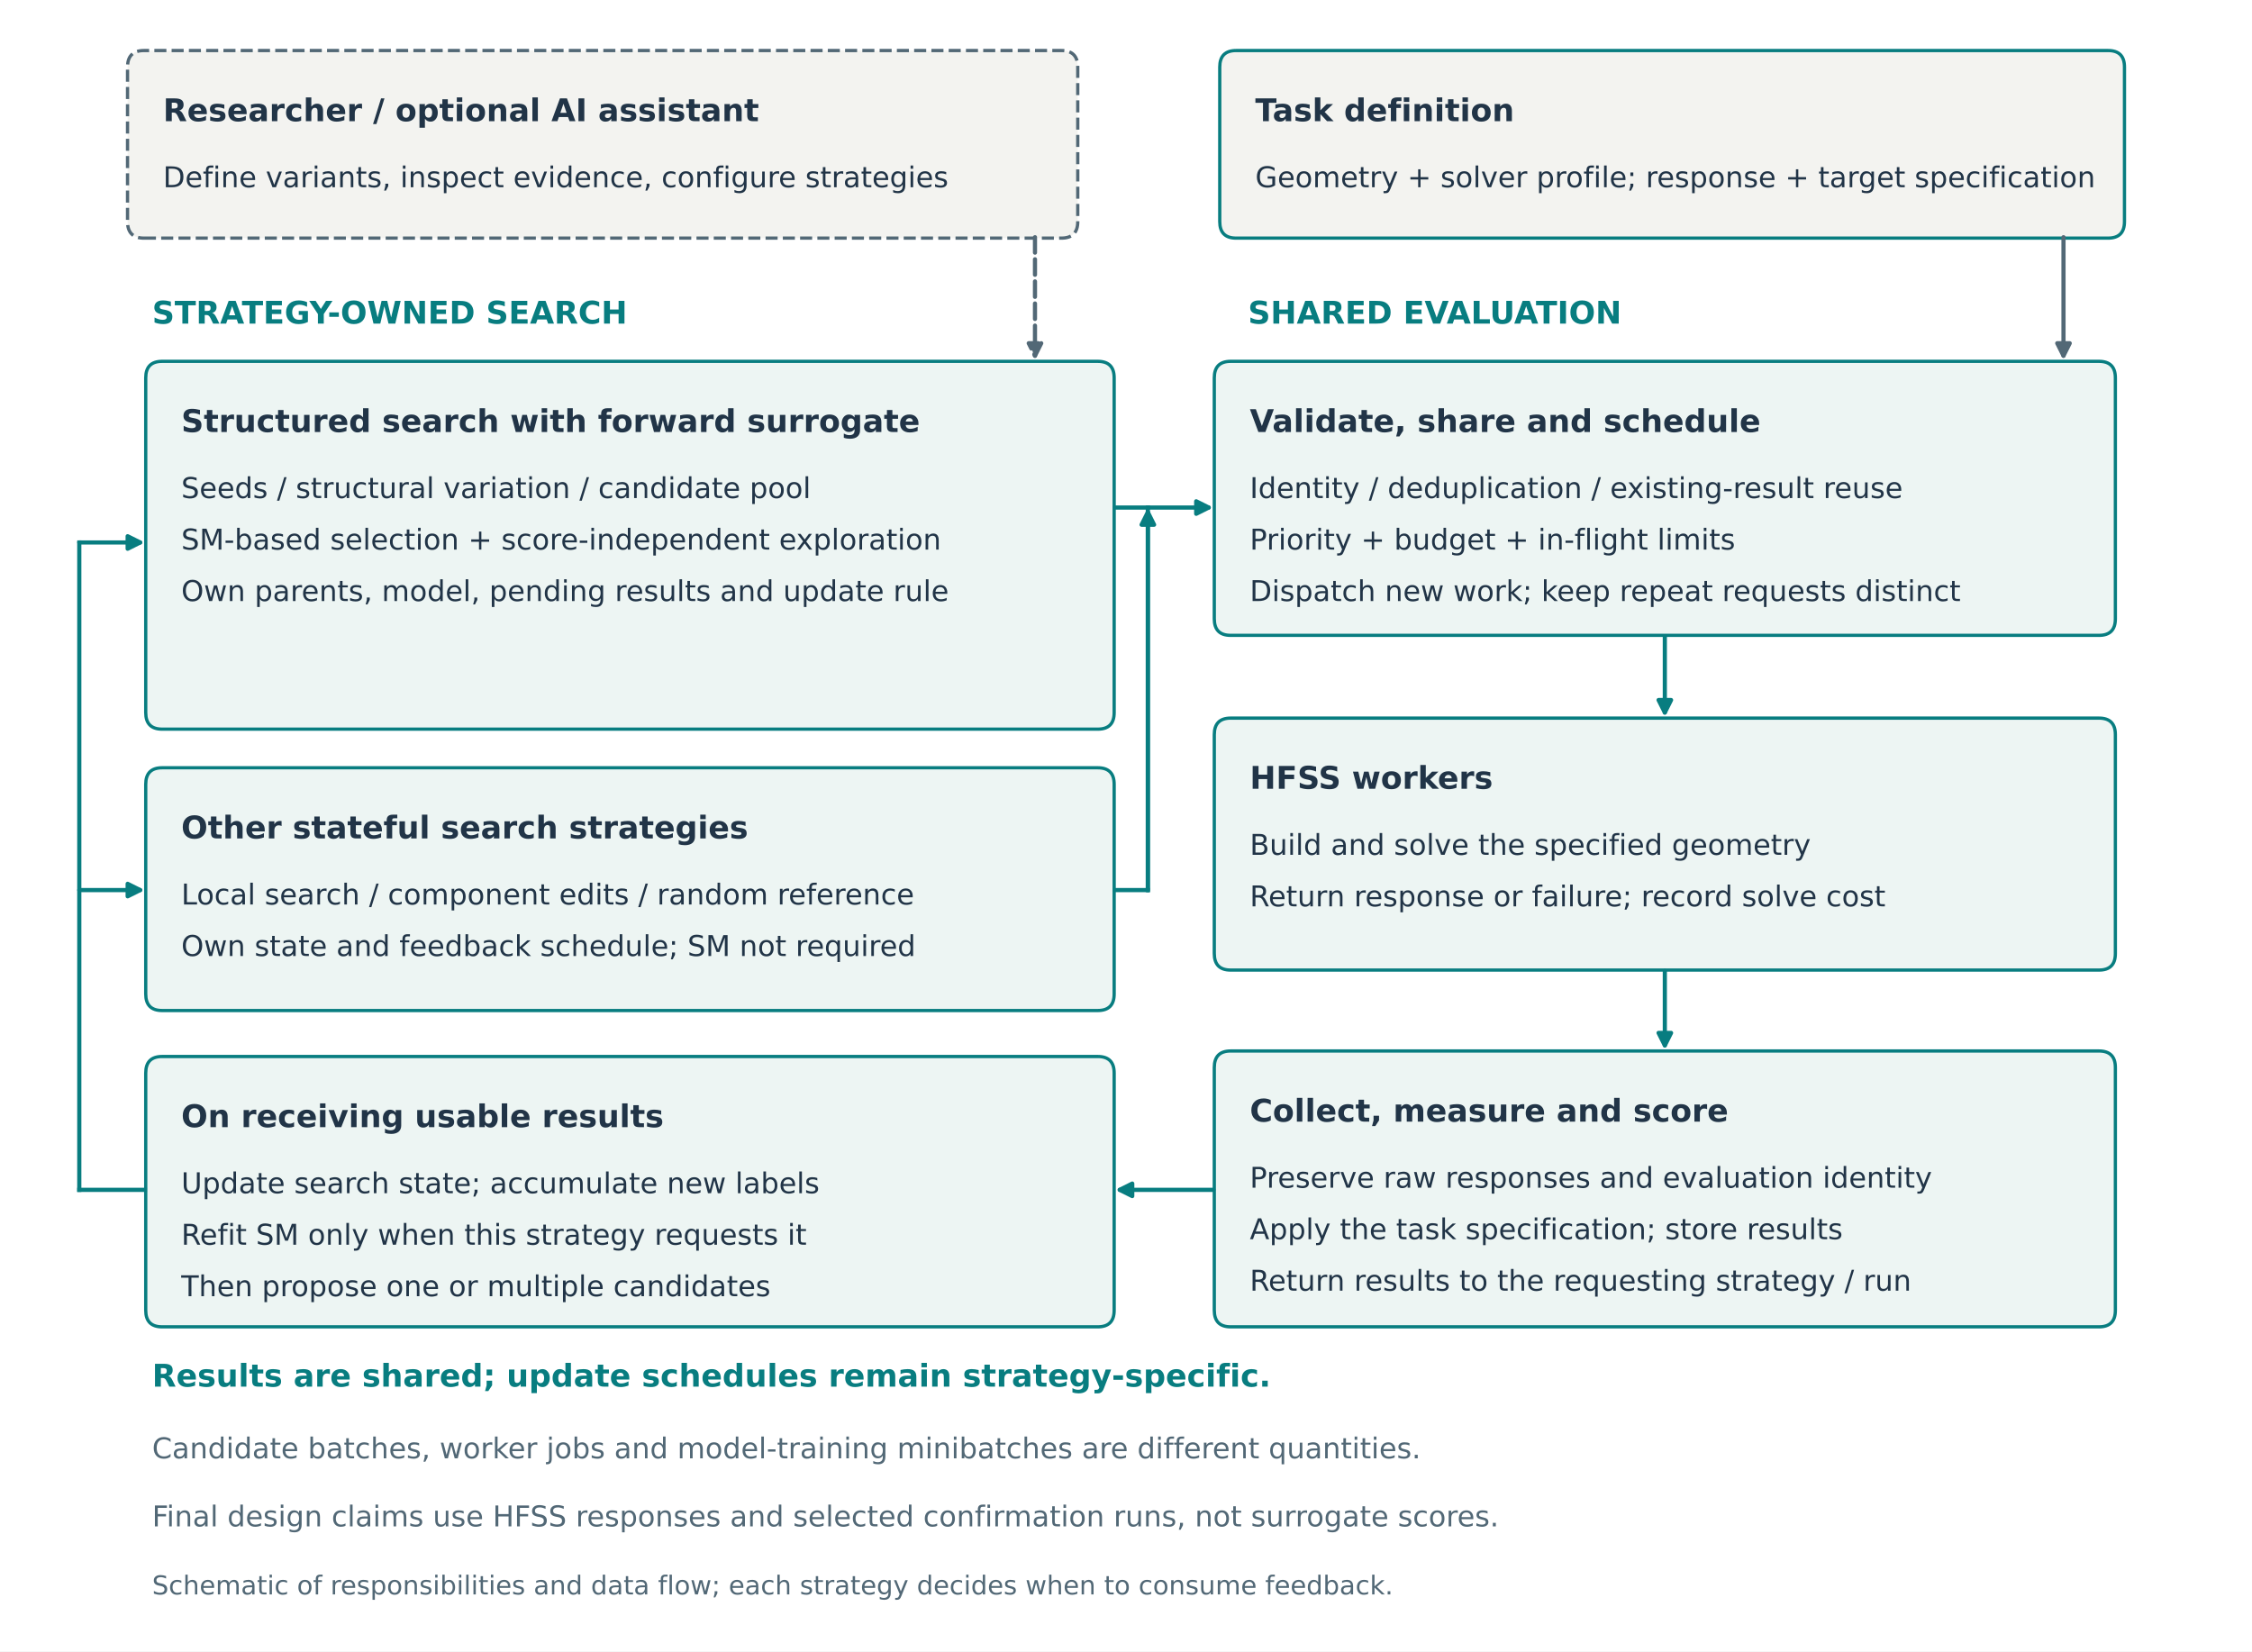
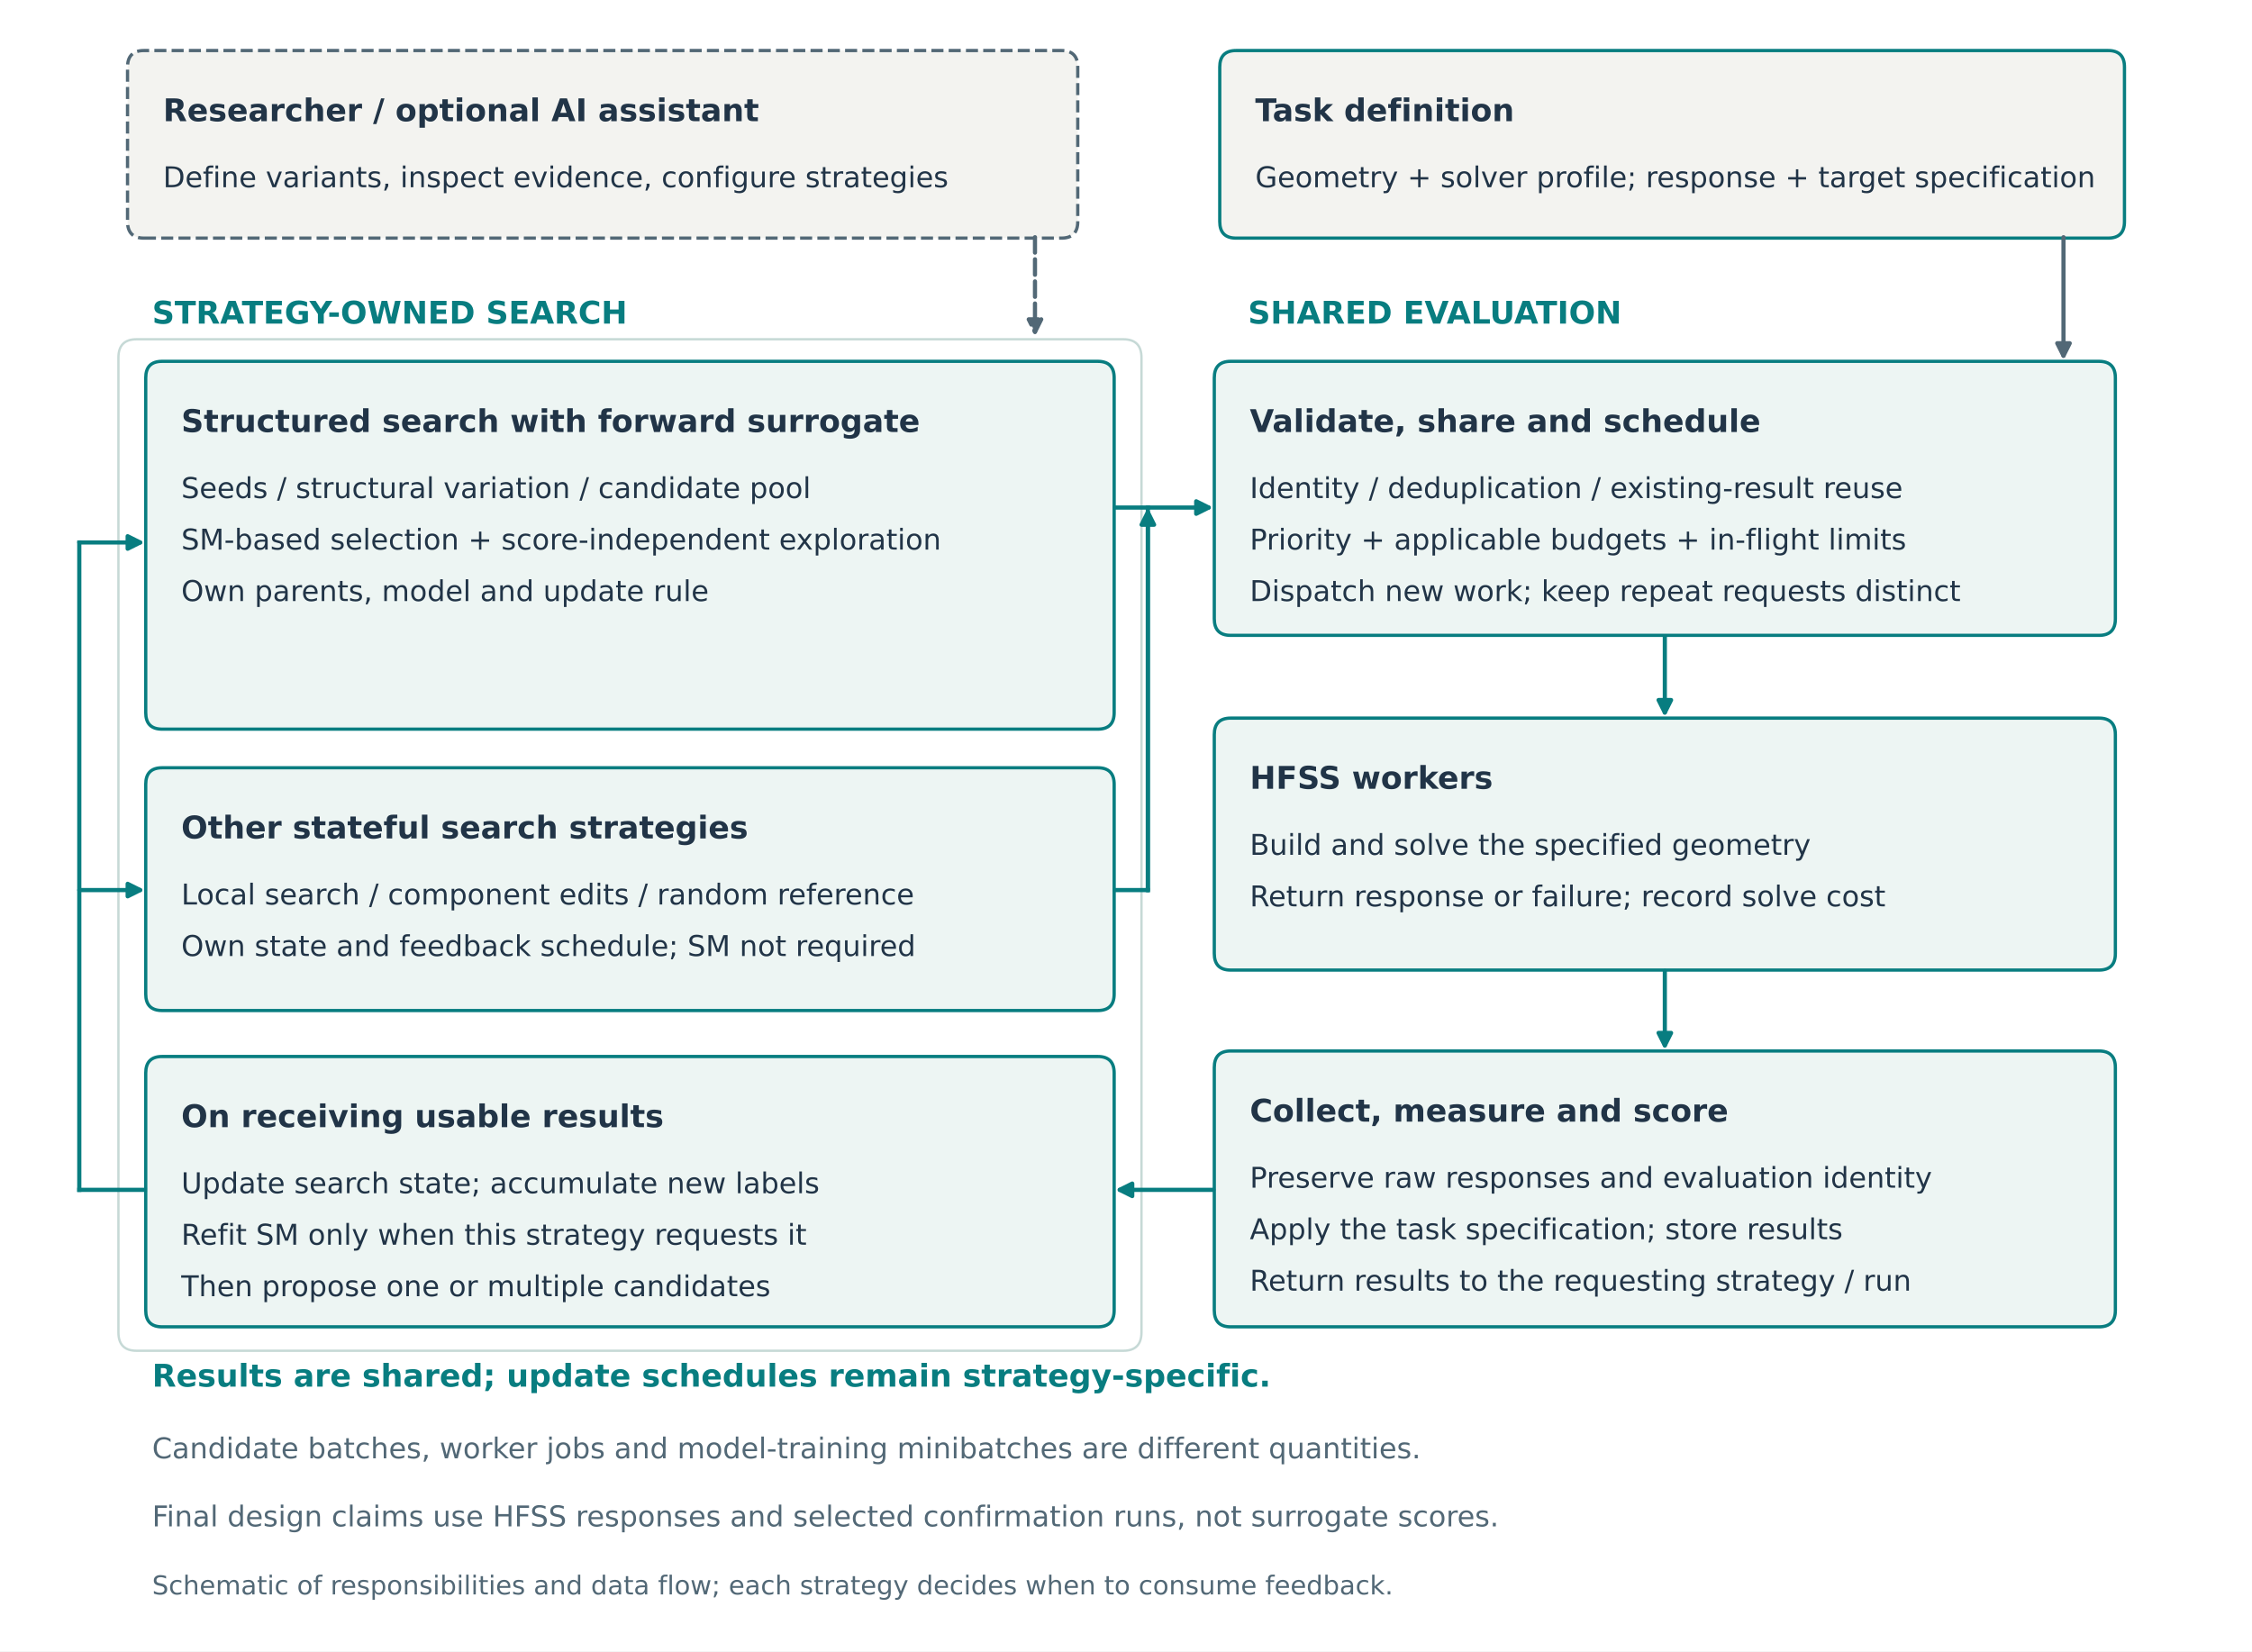
<svg xmlns="http://www.w3.org/2000/svg" width="864pt" height="633.6pt" viewBox="0 0 864 633.6" version="1.1">
  <defs>
    <style type="text/css">*{stroke-linejoin: round; stroke-linecap: butt}</style>
  </defs>
  <g id="figure_1">
    <g id="patch_1">
      <path d="M 0 633.6 L 864 633.6 L 864 0 L 0 0 z " style="fill: #ffffff" />
    </g>
    <g id="axes_1">
      <g id="patch_2">
        <path d="M 55.213 91.361 L 407.207 91.361 Q 413.492 91.361 413.492 85.01 L 413.492 25.74 Q 413.492 19.39 407.207 19.39 L 55.213 19.39 Q 48.928 19.39 48.928 25.74 L 48.928 85.01 Q 48.928 91.361 55.213 91.361 z " clip-path="url(#p7411a5b7e0)" style="fill: #f3f3f0; stroke-dasharray: 4.625,2; stroke-dashoffset: 0; stroke: #526876; stroke-width: 1.25; stroke-linejoin: miter" />
      </g>
      <g id="patch_3">
        <path d="M 474.253 91.361 L 808.787 91.361 Q 815.072 91.361 815.072 85.01 L 815.072 25.74 Q 815.072 19.39 808.787 19.39 L 474.253 19.39 Q 467.968 19.39 467.968 25.74 L 467.968 85.01 Q 467.968 91.361 474.253 91.361 z " clip-path="url(#p7411a5b7e0)" style="fill: #f3f3f0; stroke: #087d80; stroke-width: 1.25; stroke-linejoin: miter" />
      </g>
      <g id="patch_4">
-         <path d="M 397.08 91.008 Q 397.08 114.646 397.08 136.494 " clip-path="url(#p7411a5b7e0)" style="fill: none; stroke-dasharray: 5.92,2.56; stroke-dashoffset: 0; stroke: #526876; stroke-width: 1.6; stroke-linecap: round" />
-         <path d="M 399.48 131.694 L 397.08 136.494 L 394.68 131.694 z " clip-path="url(#p7411a5b7e0)" style="fill: #526876; stroke-dasharray: 5.92,2.56; stroke-dashoffset: 0; stroke: #526876; stroke-width: 1.6; stroke-linecap: round" />
+         <path d="M 397.08 91.008 Q 397.08 110.059 397.08 127.322 " clip-path="url(#p7411a5b7e0)" style="fill: none; stroke-dasharray: 5.92,2.56; stroke-dashoffset: 0; stroke: #526876; stroke-width: 1.6; stroke-linecap: round" />
+         <path d="M 399.48 122.522 L 397.08 127.322 L 394.68 122.522 z " clip-path="url(#p7411a5b7e0)" style="fill: #526876; stroke-dasharray: 5.92,2.56; stroke-dashoffset: 0; stroke: #526876; stroke-width: 1.6; stroke-linecap: round" />
      </g>
      <g id="patch_5">
        <path d="M 791.676 91.008 Q 791.676 114.646 791.676 136.494 " clip-path="url(#p7411a5b7e0)" style="fill: none; stroke: #526876; stroke-width: 1.6; stroke-linecap: round" />
        <path d="M 794.076 131.694 L 791.676 136.494 L 789.276 131.694 z " clip-path="url(#p7411a5b7e0)" style="fill: #526876; stroke: #526876; stroke-width: 1.6; stroke-linecap: round" />
      </g>
      <g id="patch_6">
+         <path d="M 52.42 518.249 L 430.952 518.249 Q 437.936 518.249 437.936 511.193 L 437.936 137.225 Q 437.936 130.169 430.952 130.169 L 52.42 130.169 Q 45.436 130.169 45.436 137.225 L 45.436 511.193 Q 45.436 518.249 52.42 518.249 L 52.42 518.249 z " clip-path="url(#p7411a5b7e0)" style="fill: none; stroke: #c6d9d6; stroke-width: 0.9; stroke-linejoin: miter" />
+       </g>
+       <g id="patch_7">
        <path d="M 62.197 279.756 L 421.175 279.756 Q 427.46 279.756 427.46 273.406 L 427.46 144.986 Q 427.46 138.636 421.175 138.636 L 62.197 138.636 Q 55.912 138.636 55.912 144.986 L 55.912 273.406 Q 55.912 279.756 62.197 279.756 z " clip-path="url(#p7411a5b7e0)" style="fill: #edf5f3; stroke: #087d80; stroke-width: 1.25; stroke-linejoin: miter" />
      </g>
-       <g id="patch_7">
+       <g id="patch_8">
        <path d="M 62.197 387.713 L 421.175 387.713 Q 427.46 387.713 427.46 381.362 L 427.46 300.924 Q 427.46 294.574 421.175 294.574 L 62.197 294.574 Q 55.912 294.574 55.912 300.924 L 55.912 381.362 Q 55.912 387.713 62.197 387.713 z " clip-path="url(#p7411a5b7e0)" style="fill: #edf5f3; stroke: #087d80; stroke-width: 1.25; stroke-linejoin: miter" />
      </g>
-       <g id="patch_8">
+       <g id="patch_9">
        <path d="M 62.197 509.076 L 421.175 509.076 Q 427.46 509.076 427.46 502.726 L 427.46 411.703 Q 427.46 405.353 421.175 405.353 L 62.197 405.353 Q 55.912 405.353 55.912 411.703 L 55.912 502.726 Q 55.912 509.076 62.197 509.076 z " clip-path="url(#p7411a5b7e0)" style="fill: #edf5f3; stroke: #087d80; stroke-width: 1.25; stroke-linejoin: miter" />
      </g>
-       <g id="patch_9">
+       <g id="patch_10">
        <path d="M 440.381 194.731 Q 452.952 194.731 463.734 194.731 " clip-path="url(#p7411a5b7e0)" style="fill: none; stroke: #087d80; stroke-width: 1.6; stroke-linecap: round" />
        <path d="M 458.934 192.331 L 463.734 194.731 L 458.934 197.131 z " clip-path="url(#p7411a5b7e0)" style="fill: #087d80; stroke: #087d80; stroke-width: 1.6; stroke-linecap: round" />
      </g>
-       <g id="patch_10">
+       <g id="patch_11">
        <path d="M 440.381 341.496 Q 440.381 268.114 440.381 196.52 " clip-path="url(#p7411a5b7e0)" style="fill: none; stroke: #087d80; stroke-width: 1.6; stroke-linecap: round" />
        <path d="M 437.981 201.32 L 440.381 196.52 L 442.781 201.32 z " clip-path="url(#p7411a5b7e0)" style="fill: #087d80; stroke: #087d80; stroke-width: 1.6; stroke-linecap: round" />
      </g>
-       <g id="patch_11">
+       <g id="patch_12">
        <path d="M 472.158 243.77 L 805.295 243.77 Q 811.58 243.77 811.58 237.42 L 811.58 144.986 Q 811.58 138.636 805.295 138.636 L 472.158 138.636 Q 465.872 138.636 465.872 144.986 L 465.872 237.42 Q 465.872 243.77 472.158 243.77 z " clip-path="url(#p7411a5b7e0)" style="fill: #edf5f3; stroke: #087d80; stroke-width: 1.25; stroke-linejoin: miter" />
      </g>
-       <g id="patch_12">
+       <g id="patch_13">
        <path d="M 472.158 372.19 L 805.295 372.19 Q 811.58 372.19 811.58 365.839 L 811.58 281.873 Q 811.58 275.522 805.295 275.522 L 472.158 275.522 Q 465.872 275.522 465.872 281.873 L 465.872 365.839 Q 465.872 372.19 472.158 372.19 z " clip-path="url(#p7411a5b7e0)" style="fill: #edf5f3; stroke: #087d80; stroke-width: 1.25; stroke-linejoin: miter" />
      </g>
-       <g id="patch_13">
+       <g id="patch_14">
        <path d="M 638.726 244.123 Q 638.726 259.646 638.726 273.381 " clip-path="url(#p7411a5b7e0)" style="fill: none; stroke: #087d80; stroke-width: 1.6; stroke-linecap: round" />
        <path d="M 641.126 268.581 L 638.726 273.381 L 636.326 268.581 z " clip-path="url(#p7411a5b7e0)" style="fill: #087d80; stroke: #087d80; stroke-width: 1.6; stroke-linecap: round" />
      </g>
-       <g id="patch_14">
+       <g id="patch_15">
        <path d="M 472.158 509.076 L 805.295 509.076 Q 811.58 509.076 811.58 502.726 L 811.58 409.586 Q 811.58 403.236 805.295 403.236 L 472.158 403.236 Q 465.872 403.236 465.872 409.586 L 465.872 502.726 Q 465.872 509.076 472.158 509.076 z " clip-path="url(#p7411a5b7e0)" style="fill: #edf5f3; stroke: #087d80; stroke-width: 1.25; stroke-linejoin: miter" />
      </g>
-       <g id="patch_15">
+       <g id="patch_16">
        <path d="M 638.726 372.542 Q 638.726 387.713 638.726 401.094 " clip-path="url(#p7411a5b7e0)" style="fill: none; stroke: #087d80; stroke-width: 1.6; stroke-linecap: round" />
        <path d="M 641.126 396.294 L 638.726 401.094 L 636.326 396.294 z " clip-path="url(#p7411a5b7e0)" style="fill: #087d80; stroke: #087d80; stroke-width: 1.6; stroke-linecap: round" />
      </g>
-       <g id="patch_16">
+       <g id="patch_17">
        <path d="M 465.523 456.509 Q 446.666 456.509 429.598 456.509 " clip-path="url(#p7411a5b7e0)" style="fill: none; stroke: #087d80; stroke-width: 1.6; stroke-linecap: round" />
        <path d="M 434.398 458.909 L 429.598 456.509 L 434.398 454.109 z " clip-path="url(#p7411a5b7e0)" style="fill: #087d80; stroke: #087d80; stroke-width: 1.6; stroke-linecap: round" />
      </g>
-       <g id="patch_17">
+       <g id="patch_18">
        <path d="M 30.42 208.138 Q 42.991 208.138 53.774 208.138 " clip-path="url(#p7411a5b7e0)" style="fill: none; stroke: #087d80; stroke-width: 1.6; stroke-linecap: round" />
        <path d="M 48.974 205.738 L 53.774 208.138 L 48.974 210.538 z " clip-path="url(#p7411a5b7e0)" style="fill: #087d80; stroke: #087d80; stroke-width: 1.6; stroke-linecap: round" />
      </g>
-       <g id="patch_18">
+       <g id="patch_19">
        <path d="M 30.42 341.496 Q 42.991 341.496 53.774 341.496 " clip-path="url(#p7411a5b7e0)" style="fill: none; stroke: #087d80; stroke-width: 1.6; stroke-linecap: round" />
        <path d="M 48.974 339.096 L 53.774 341.496 L 48.974 343.896 z " clip-path="url(#p7411a5b7e0)" style="fill: #087d80; stroke: #087d80; stroke-width: 1.6; stroke-linecap: round" />
      </g>
      <g id="line2d_1">
        <path d="M 440.381 341.496 L 440.381 194.731 " clip-path="url(#p7411a5b7e0)" style="fill: none; stroke: #087d80; stroke-width: 1.6; stroke-linecap: square" />
      </g>
      <g id="line2d_2">
        <path d="M 427.81 194.731 L 440.381 194.731 " clip-path="url(#p7411a5b7e0)" style="fill: none; stroke: #087d80; stroke-width: 1.6; stroke-linecap: square" />
      </g>
      <g id="line2d_3">
        <path d="M 427.81 341.496 L 440.381 341.496 " clip-path="url(#p7411a5b7e0)" style="fill: none; stroke: #087d80; stroke-width: 1.6; stroke-linecap: square" />
      </g>
      <g id="line2d_4">
        <path d="M 55.562 456.509 L 30.42 456.509 " clip-path="url(#p7411a5b7e0)" style="fill: none; stroke: #087d80; stroke-width: 1.6; stroke-linecap: square" />
      </g>
      <g id="line2d_5">
        <path d="M 30.42 456.509 L 30.42 208.138 " clip-path="url(#p7411a5b7e0)" style="fill: none; stroke: #087d80; stroke-width: 1.6; stroke-linecap: square" />
      </g>
      <g id="text_1">
        <text style="font-weight: 700; font-size: 12px; font-family: 'DejaVu Sans'; text-anchor: start; fill: #213447" x="62.546" y="46.501" transform="rotate(-0 62.5464 46.50053)">Researcher / optional AI assistant</text>
      </g>
      <g id="text_2">
        <text style="font-size: 11px; font-family: 'DejaVu Sans'; text-anchor: start; fill: #213447" x="62.546" y="71.848" transform="rotate(-0 62.5464 71.84788)">Define variants, inspect evidence, configure strategies</text>
      </g>
      <g id="text_3">
        <text style="font-weight: 700; font-size: 12px; font-family: 'DejaVu Sans'; text-anchor: start; fill: #213447" x="481.586" y="46.501" transform="rotate(-0 481.5864 46.50053)">Task definition</text>
      </g>
      <g id="text_4">
        <text style="font-size: 11px; font-family: 'DejaVu Sans'; text-anchor: start; fill: #213447" x="481.586" y="71.848" transform="rotate(-0 481.5864 71.84788)">Geometry + solver profile; response + target specification</text>
      </g>
      <g id="text_5">
        <text style="font-weight: 700; font-size: 12px; font-family: 'DejaVu Sans'; text-anchor: start; fill: #087d80" x="58.356" y="124.171" transform="rotate(-0 58.356 124.1712)">STRATEGY-OWNED SEARCH</text>
      </g>
      <g id="text_6">
        <text style="font-weight: 700; font-size: 12px; font-family: 'DejaVu Sans'; text-anchor: start; fill: #087d80" x="478.793" y="124.171" transform="rotate(-0 478.7928 124.1712)">SHARED EVALUATION</text>
      </g>
      <g id="text_7">
        <text style="font-weight: 700; font-size: 12px; font-family: 'DejaVu Sans'; text-anchor: start; fill: #213447" x="69.53" y="165.747" transform="rotate(-0 69.5304 165.7469)">Structured search with forward surrogate</text>
      </g>
      <g id="text_8">
        <text style="font-size: 11px; font-family: 'DejaVu Sans'; text-anchor: start; fill: #213447" x="69.53" y="191.094" transform="rotate(-0 69.5304 191.0943)">Seeds / structural variation / candidate pool</text>
      </g>
      <g id="text_9">
        <text style="font-size: 11px; font-family: 'DejaVu Sans'; text-anchor: start; fill: #213447" x="69.53" y="210.851" transform="rotate(-0 69.5304 210.8511)">SM-based selection + score-independent exploration</text>
      </g>
      <g id="text_10">
-         <text style="font-size: 11px; font-family: 'DejaVu Sans'; text-anchor: start; fill: #213447" x="69.53" y="230.608" transform="rotate(-0 69.5304 230.6079)">Own parents, model, pending results and update rule</text>
+         <text style="font-size: 11px; font-family: 'DejaVu Sans'; text-anchor: start; fill: #213447" x="69.53" y="230.608" transform="rotate(-0 69.5304 230.6079)">Own parents, model and update rule</text>
      </g>
      <g id="text_11">
        <text style="font-weight: 700; font-size: 12px; font-family: 'DejaVu Sans'; text-anchor: start; fill: #213447" x="69.53" y="321.685" transform="rotate(-0 69.5304 321.6845)">Other stateful search strategies</text>
      </g>
      <g id="text_12">
        <text style="font-size: 11px; font-family: 'DejaVu Sans'; text-anchor: start; fill: #213447" x="69.53" y="347.032" transform="rotate(-0 69.5304 347.0319)">Local search / component edits / random reference</text>
      </g>
      <g id="text_13">
        <text style="font-size: 11px; font-family: 'DejaVu Sans'; text-anchor: start; fill: #213447" x="69.53" y="366.789" transform="rotate(-0 69.5304 366.7887)">Own state and feedback schedule; SM not required</text>
      </g>
      <g id="text_14">
        <text style="font-weight: 700; font-size: 12px; font-family: 'DejaVu Sans'; text-anchor: start; fill: #213447" x="69.53" y="432.464" transform="rotate(-0 69.5304 432.4637)">On receiving usable results</text>
      </g>
      <g id="text_15">
        <text style="font-size: 11px; font-family: 'DejaVu Sans'; text-anchor: start; fill: #213447" x="69.53" y="457.811" transform="rotate(-0 69.5304 457.8111)">Update search state; accumulate new labels</text>
      </g>
      <g id="text_16">
        <text style="font-size: 11px; font-family: 'DejaVu Sans'; text-anchor: start; fill: #213447" x="69.53" y="477.568" transform="rotate(-0 69.5304 477.5679)">Refit SM only when this strategy requests it</text>
      </g>
      <g id="text_17">
        <text style="font-size: 11px; font-family: 'DejaVu Sans'; text-anchor: start; fill: #213447" x="69.53" y="497.325" transform="rotate(-0 69.5304 497.3247)">Then propose one or multiple candidates</text>
      </g>
      <g id="text_18">
        <text style="font-weight: 700; font-size: 12px; font-family: 'DejaVu Sans'; text-anchor: start; fill: #213447" x="479.491" y="165.747" transform="rotate(-0 479.4912 165.7469)">Validate, share and schedule</text>
      </g>
      <g id="text_19">
        <text style="font-size: 11px; font-family: 'DejaVu Sans'; text-anchor: start; fill: #213447" x="479.491" y="191.094" transform="rotate(-0 479.4912 191.0943)">Identity / deduplication / existing-result reuse</text>
      </g>
      <g id="text_20">
-         <text style="font-size: 11px; font-family: 'DejaVu Sans'; text-anchor: start; fill: #213447" x="479.491" y="210.851" transform="rotate(-0 479.4912 210.8511)">Priority + budget + in-flight limits</text>
+         <text style="font-size: 11px; font-family: 'DejaVu Sans'; text-anchor: start; fill: #213447" x="479.491" y="210.851" transform="rotate(-0 479.4912 210.8511)">Priority + applicable budgets + in-flight limits</text>
      </g>
      <g id="text_21">
        <text style="font-size: 11px; font-family: 'DejaVu Sans'; text-anchor: start; fill: #213447" x="479.491" y="230.608" transform="rotate(-0 479.4912 230.6079)">Dispatch new work; keep repeat requests distinct</text>
      </g>
      <g id="text_22">
        <text style="font-weight: 700; font-size: 12px; font-family: 'DejaVu Sans'; text-anchor: start; fill: #213447" x="479.491" y="302.633" transform="rotate(-0 479.4912 302.6333)">HFSS workers</text>
      </g>
      <g id="text_23">
        <text style="font-size: 11px; font-family: 'DejaVu Sans'; text-anchor: start; fill: #213447" x="479.491" y="327.981" transform="rotate(-0 479.4912 327.9807)">Build and solve the specified geometry</text>
      </g>
      <g id="text_24">
        <text style="font-size: 11px; font-family: 'DejaVu Sans'; text-anchor: start; fill: #213447" x="479.491" y="347.737" transform="rotate(-0 479.4912 347.7375)">Return response or failure; record solve cost</text>
      </g>
      <g id="text_25">
        <text style="font-weight: 700; font-size: 12px; font-family: 'DejaVu Sans'; text-anchor: start; fill: #213447" x="479.491" y="430.347" transform="rotate(-0 479.4912 430.3469)">Collect, measure and score</text>
      </g>
      <g id="text_26">
        <text style="font-size: 11px; font-family: 'DejaVu Sans'; text-anchor: start; fill: #213447" x="479.491" y="455.694" transform="rotate(-0 479.4912 455.6943)">Preserve raw responses and evaluation identity</text>
      </g>
      <g id="text_27">
        <text style="font-size: 11px; font-family: 'DejaVu Sans'; text-anchor: start; fill: #213447" x="479.491" y="475.451" transform="rotate(-0 479.4912 475.4511)">Apply the task specification; store results</text>
      </g>
      <g id="text_28">
        <text style="font-size: 11px; font-family: 'DejaVu Sans'; text-anchor: start; fill: #213447" x="479.491" y="495.208" transform="rotate(-0 479.4912 495.2079)">Return results to the requesting strategy / run</text>
      </g>
      <g id="text_29">
        <text style="font-weight: 700; font-size: 12px; font-family: 'DejaVu Sans'; text-anchor: start; fill: #087d80" x="58.356" y="532.008" transform="rotate(-0 58.356 532.008)">Results are shared; update schedules remain strategy-specific.</text>
      </g>
      <g id="text_30">
        <text style="font-size: 11px; font-family: 'DejaVu Sans'; text-anchor: start; fill: #526876" x="58.356" y="559.526" transform="rotate(-0 58.356 559.5264)">Candidate batches, worker jobs and model-training minibatches are different quantities.</text>
      </g>
      <g id="text_31">
        <text style="font-size: 11px; font-family: 'DejaVu Sans'; text-anchor: start; fill: #526876" x="58.356" y="585.634" transform="rotate(-0 58.356 585.6336)">Final design claims use HFSS responses and selected confirmation runs, not surrogate scores.</text>
      </g>
      <g id="text_32">
        <text style="font-size: 10px; font-family: 'DejaVu Sans'; text-anchor: start; fill: #526876" x="58.356" y="611.741" transform="rotate(-0 58.356 611.7408)">Schematic of responsibilities and data flow; each strategy decides when to consume feedback.</text>
      </g>
    </g>
  </g>
  <defs>
    <clipPath id="p7411a5b7e0">
      <rect x="12.96" y="6.336" width="838.08" height="620.928" />
    </clipPath>
  </defs>
</svg>
